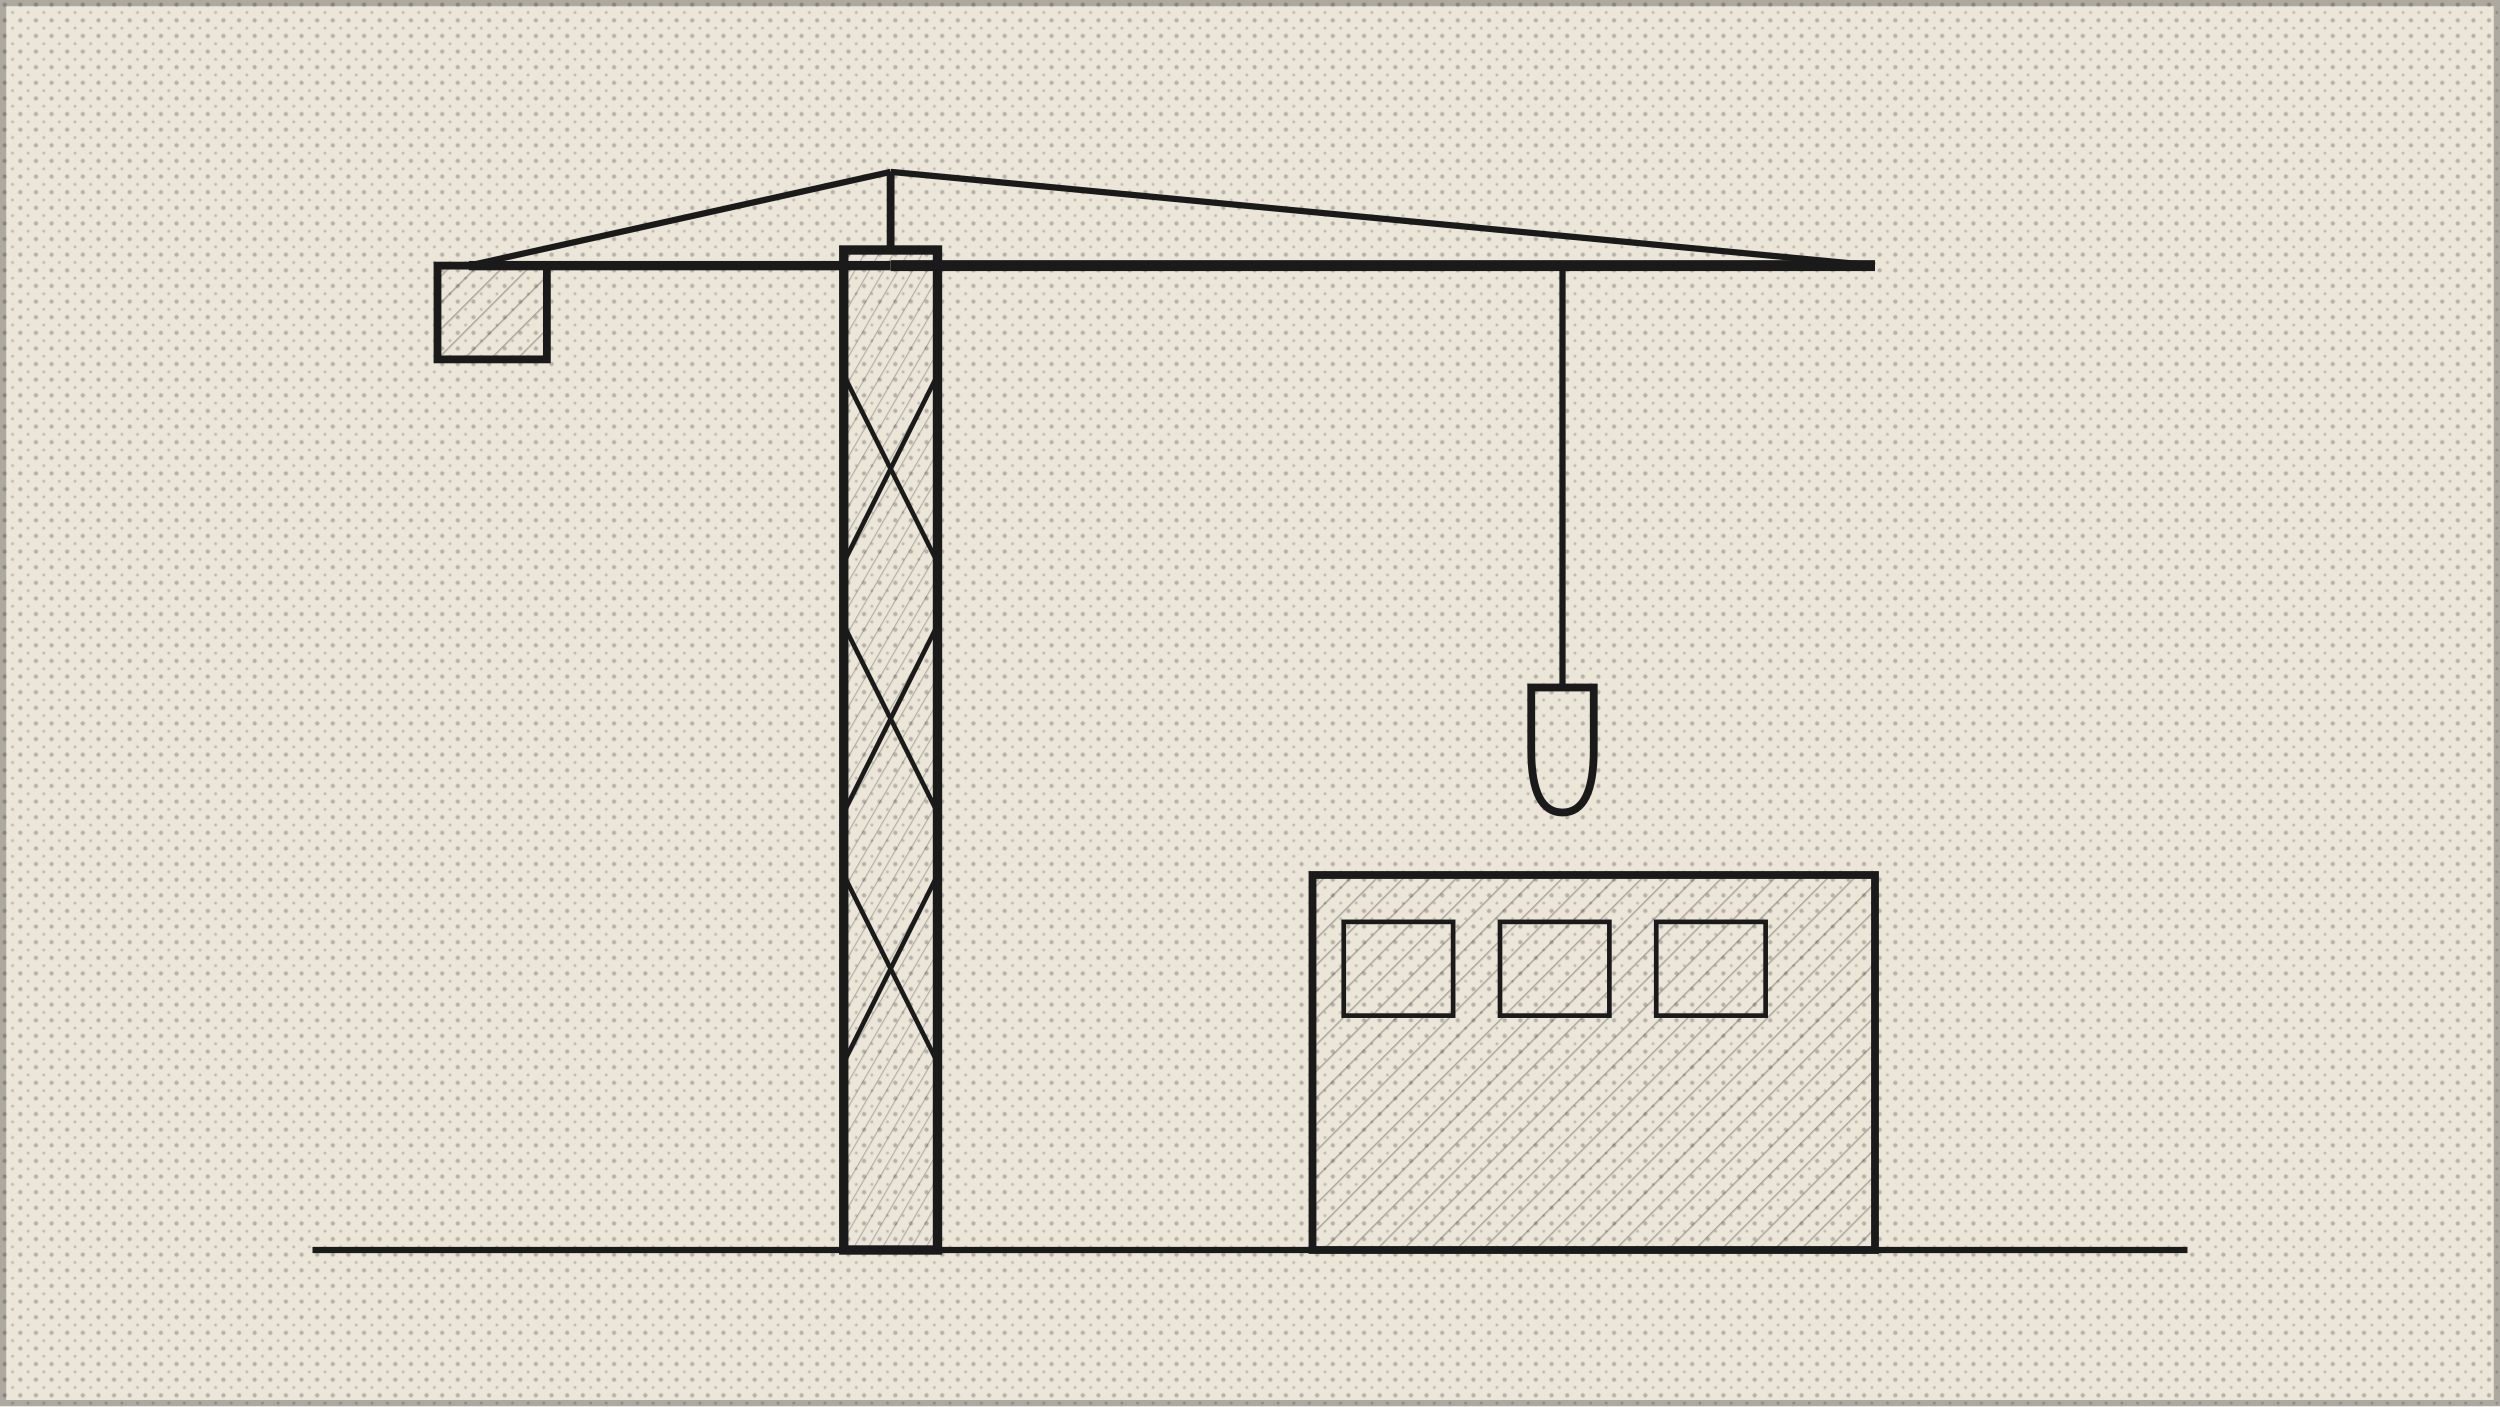
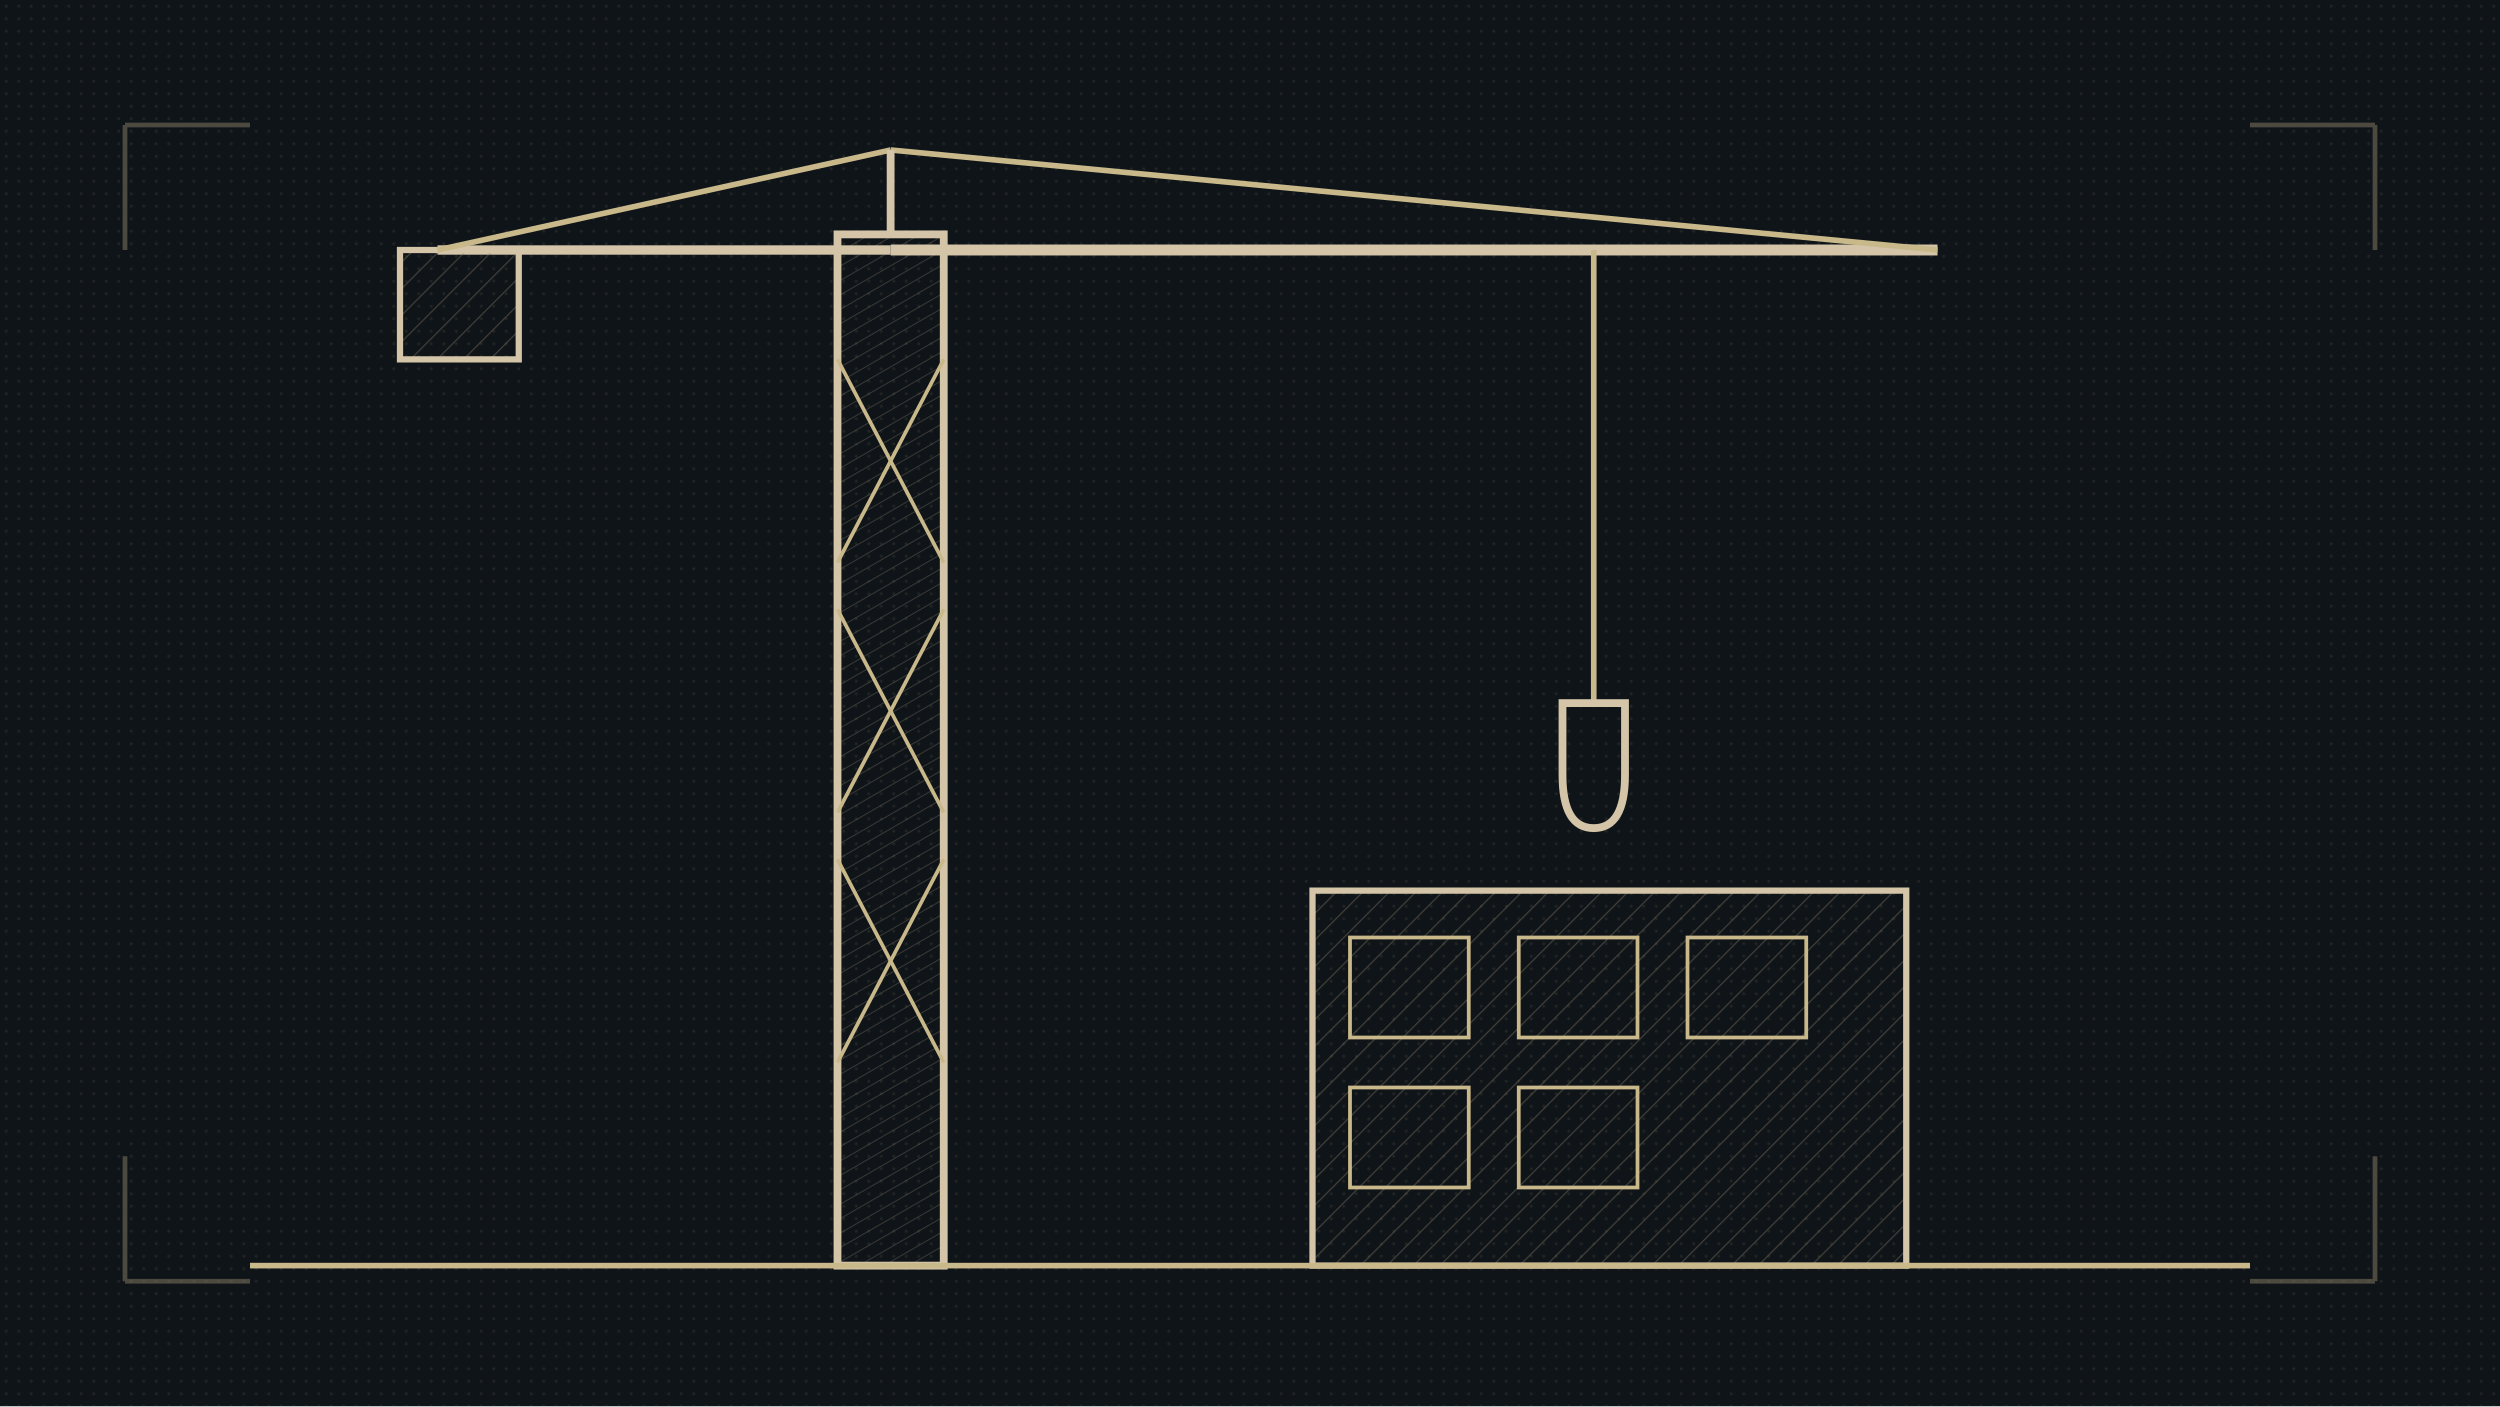
<svg xmlns="http://www.w3.org/2000/svg" viewBox="0 0 800 450" width="800" height="450">
  <defs>
    <pattern id="crosshatch" width="6" height="6" patternUnits="userSpaceOnUse" patternTransform="rotate(45)">
-       <line x1="0" y1="0" x2="0" y2="6" stroke="#1a1a1a" stroke-width="1" opacity="0.3" />
+       <line x1="0" y1="0" x2="0" y2="6" stroke="#8a7d65" stroke-width="0.8" opacity="0.4" />
    </pattern>
-     <pattern id="stipple" width="5" height="5" patternUnits="userSpaceOnUse">
-       <circle cx="1.5" cy="1.5" r="0.7" fill="#1a1a1a" opacity="0.25" />
-       <circle cx="4" cy="4" r="0.5" fill="#1a1a1a" opacity="0.2" />
+     <pattern id="stipple" width="4" height="4" patternUnits="userSpaceOnUse">
+       <circle cx="2" cy="2" r="0.5" fill="#8a7d65" opacity="0.15" />
    </pattern>
-     <pattern id="hatch" width="4" height="4" patternUnits="userSpaceOnUse" patternTransform="rotate(30)">
-       <line x1="0" y1="0" x2="0" y2="4" stroke="#1a1a1a" stroke-width="0.8" opacity="0.25" />
+     <pattern id="hatch" width="4" height="4" patternUnits="userSpaceOnUse" patternTransform="rotate(60)">
+       <line x1="0" y1="0" x2="0" y2="4" stroke="#8a7d65" stroke-width="0.6" opacity="0.35" />
+     </pattern>
+     <pattern id="engrave" width="3" height="3" patternUnits="userSpaceOnUse" patternTransform="rotate(30)">
+       <line x1="0" y1="0" x2="0" y2="3" stroke="#8a7d65" stroke-width="0.4" opacity="0.3" />
    </pattern>
  </defs>
-   <rect width="800" height="450" fill="#ece6d9" />
+   <rect width="800" height="450" fill="#0f1419" />
  <rect width="800" height="450" fill="url(#stipple)" />
-   <rect x="1" y="1" width="798" height="448" fill="none" stroke="#1a1a1a" stroke-width="2" opacity="0.3" />
-   <rect x="270" y="80" width="30" height="320" fill="url(#hatch)" stroke="#1a1a1a" stroke-width="3" />
-   <line x1="270" y1="120" x2="300" y2="180" stroke="#1a1a1a" stroke-width="1.5" />
-   <line x1="300" y1="120" x2="270" y2="180" stroke="#1a1a1a" stroke-width="1.5" />
-   <line x1="270" y1="200" x2="300" y2="260" stroke="#1a1a1a" stroke-width="1.5" />
-   <line x1="300" y1="200" x2="270" y2="260" stroke="#1a1a1a" stroke-width="1.5" />
-   <line x1="270" y1="280" x2="300" y2="340" stroke="#1a1a1a" stroke-width="1.5" />
-   <line x1="300" y1="280" x2="270" y2="340" stroke="#1a1a1a" stroke-width="1.5" />
-   <line x1="285" y1="85" x2="600" y2="85" stroke="#1a1a1a" stroke-width="3.5" />
-   <line x1="285" y1="85" x2="150" y2="85" stroke="#1a1a1a" stroke-width="3" />
-   <rect x="140" y="85" width="35" height="30" fill="url(#crosshatch)" stroke="#1a1a1a" stroke-width="2.5" />
-   <line x1="285" y1="55" x2="600" y2="85" stroke="#1a1a1a" stroke-width="2" />
-   <line x1="285" y1="55" x2="150" y2="85" stroke="#1a1a1a" stroke-width="2" />
-   <line x1="285" y1="55" x2="285" y2="80" stroke="#1a1a1a" stroke-width="2.5" />
-   <line x1="500" y1="85" x2="500" y2="220" stroke="#1a1a1a" stroke-width="2" />
-   <path d="M 490 220 L 510 220 L 510 240 Q 510 260 500 260 Q 490 260 490 240 Z" fill="none" stroke="#1a1a1a" stroke-width="2.5" />
-   <rect x="420" y="280" width="180" height="120" fill="url(#crosshatch)" stroke="#1a1a1a" stroke-width="2.5" />
-   <rect x="430" y="295" width="35" height="30" fill="none" stroke="#1a1a1a" stroke-width="1.5" />
-   <rect x="480" y="295" width="35" height="30" fill="none" stroke="#1a1a1a" stroke-width="1.5" />
-   <rect x="530" y="295" width="35" height="30" fill="none" stroke="#1a1a1a" stroke-width="1.5" />
-   <line x1="100" y1="400" x2="700" y2="400" stroke="#1a1a1a" stroke-width="2" />
+   <rect x="268" y="75" width="34" height="330" fill="url(#hatch)" stroke="#d4c5a9" stroke-width="2.5" />
+   <line x1="268" y1="115" x2="302" y2="180" stroke="#c8b88a" stroke-width="1.2" />
+   <line x1="302" y1="115" x2="268" y2="180" stroke="#c8b88a" stroke-width="1.2" />
+   <line x1="268" y1="195" x2="302" y2="260" stroke="#c8b88a" stroke-width="1.2" />
+   <line x1="302" y1="195" x2="268" y2="260" stroke="#c8b88a" stroke-width="1.2" />
+   <line x1="268" y1="275" x2="302" y2="340" stroke="#c8b88a" stroke-width="1.2" />
+   <line x1="302" y1="275" x2="268" y2="340" stroke="#c8b88a" stroke-width="1.2" />
+   <line x1="285" y1="80" x2="620" y2="80" stroke="#d4c5a9" stroke-width="3.5" />
+   <line x1="285" y1="80" x2="140" y2="80" stroke="#d4c5a9" stroke-width="3" />
+   <rect x="128" y="80" width="38" height="35" fill="url(#crosshatch)" stroke="#d4c5a9" stroke-width="2" />
+   <line x1="285" y1="48" x2="620" y2="80" stroke="#c8b88a" stroke-width="1.8" />
+   <line x1="285" y1="48" x2="140" y2="80" stroke="#c8b88a" stroke-width="1.8" />
+   <line x1="285" y1="48" x2="285" y2="75" stroke="#d4c5a9" stroke-width="2.5" />
+   <line x1="510" y1="80" x2="510" y2="225" stroke="#c8b88a" stroke-width="1.8" />
+   <path d="M 500 225 L 520 225 L 520 248 Q 520 265 510 265 Q 500 265 500 248 Z" fill="none" stroke="#d4c5a9" stroke-width="2.5" />
+   <rect x="420" y="285" width="190" height="120" fill="url(#crosshatch)" stroke="#d4c5a9" stroke-width="2" />
+   <rect x="432" y="300" width="38" height="32" fill="none" stroke="#c8b88a" stroke-width="1.2" />
+   <rect x="486" y="300" width="38" height="32" fill="none" stroke="#c8b88a" stroke-width="1.2" />
+   <rect x="540" y="300" width="38" height="32" fill="none" stroke="#c8b88a" stroke-width="1.2" />
+   <rect x="432" y="348" width="38" height="32" fill="none" stroke="#c8b88a" stroke-width="1.2" />
+   <rect x="486" y="348" width="38" height="32" fill="none" stroke="#c8b88a" stroke-width="1.2" />
+   <line x1="80" y1="405" x2="720" y2="405" stroke="#c8b88a" stroke-width="1.8" />
+   <path d="M 40 40 L 80 40 M 40 40 L 40 80" stroke="#8a7d65" stroke-width="1.5" opacity="0.5" />
+   <path d="M 760 40 L 720 40 M 760 40 L 760 80" stroke="#8a7d65" stroke-width="1.5" opacity="0.5" />
+   <path d="M 40 410 L 80 410 M 40 410 L 40 370" stroke="#8a7d65" stroke-width="1.5" opacity="0.5" />
+   <path d="M 760 410 L 720 410 M 760 410 L 760 370" stroke="#8a7d65" stroke-width="1.5" opacity="0.5" />
</svg>
